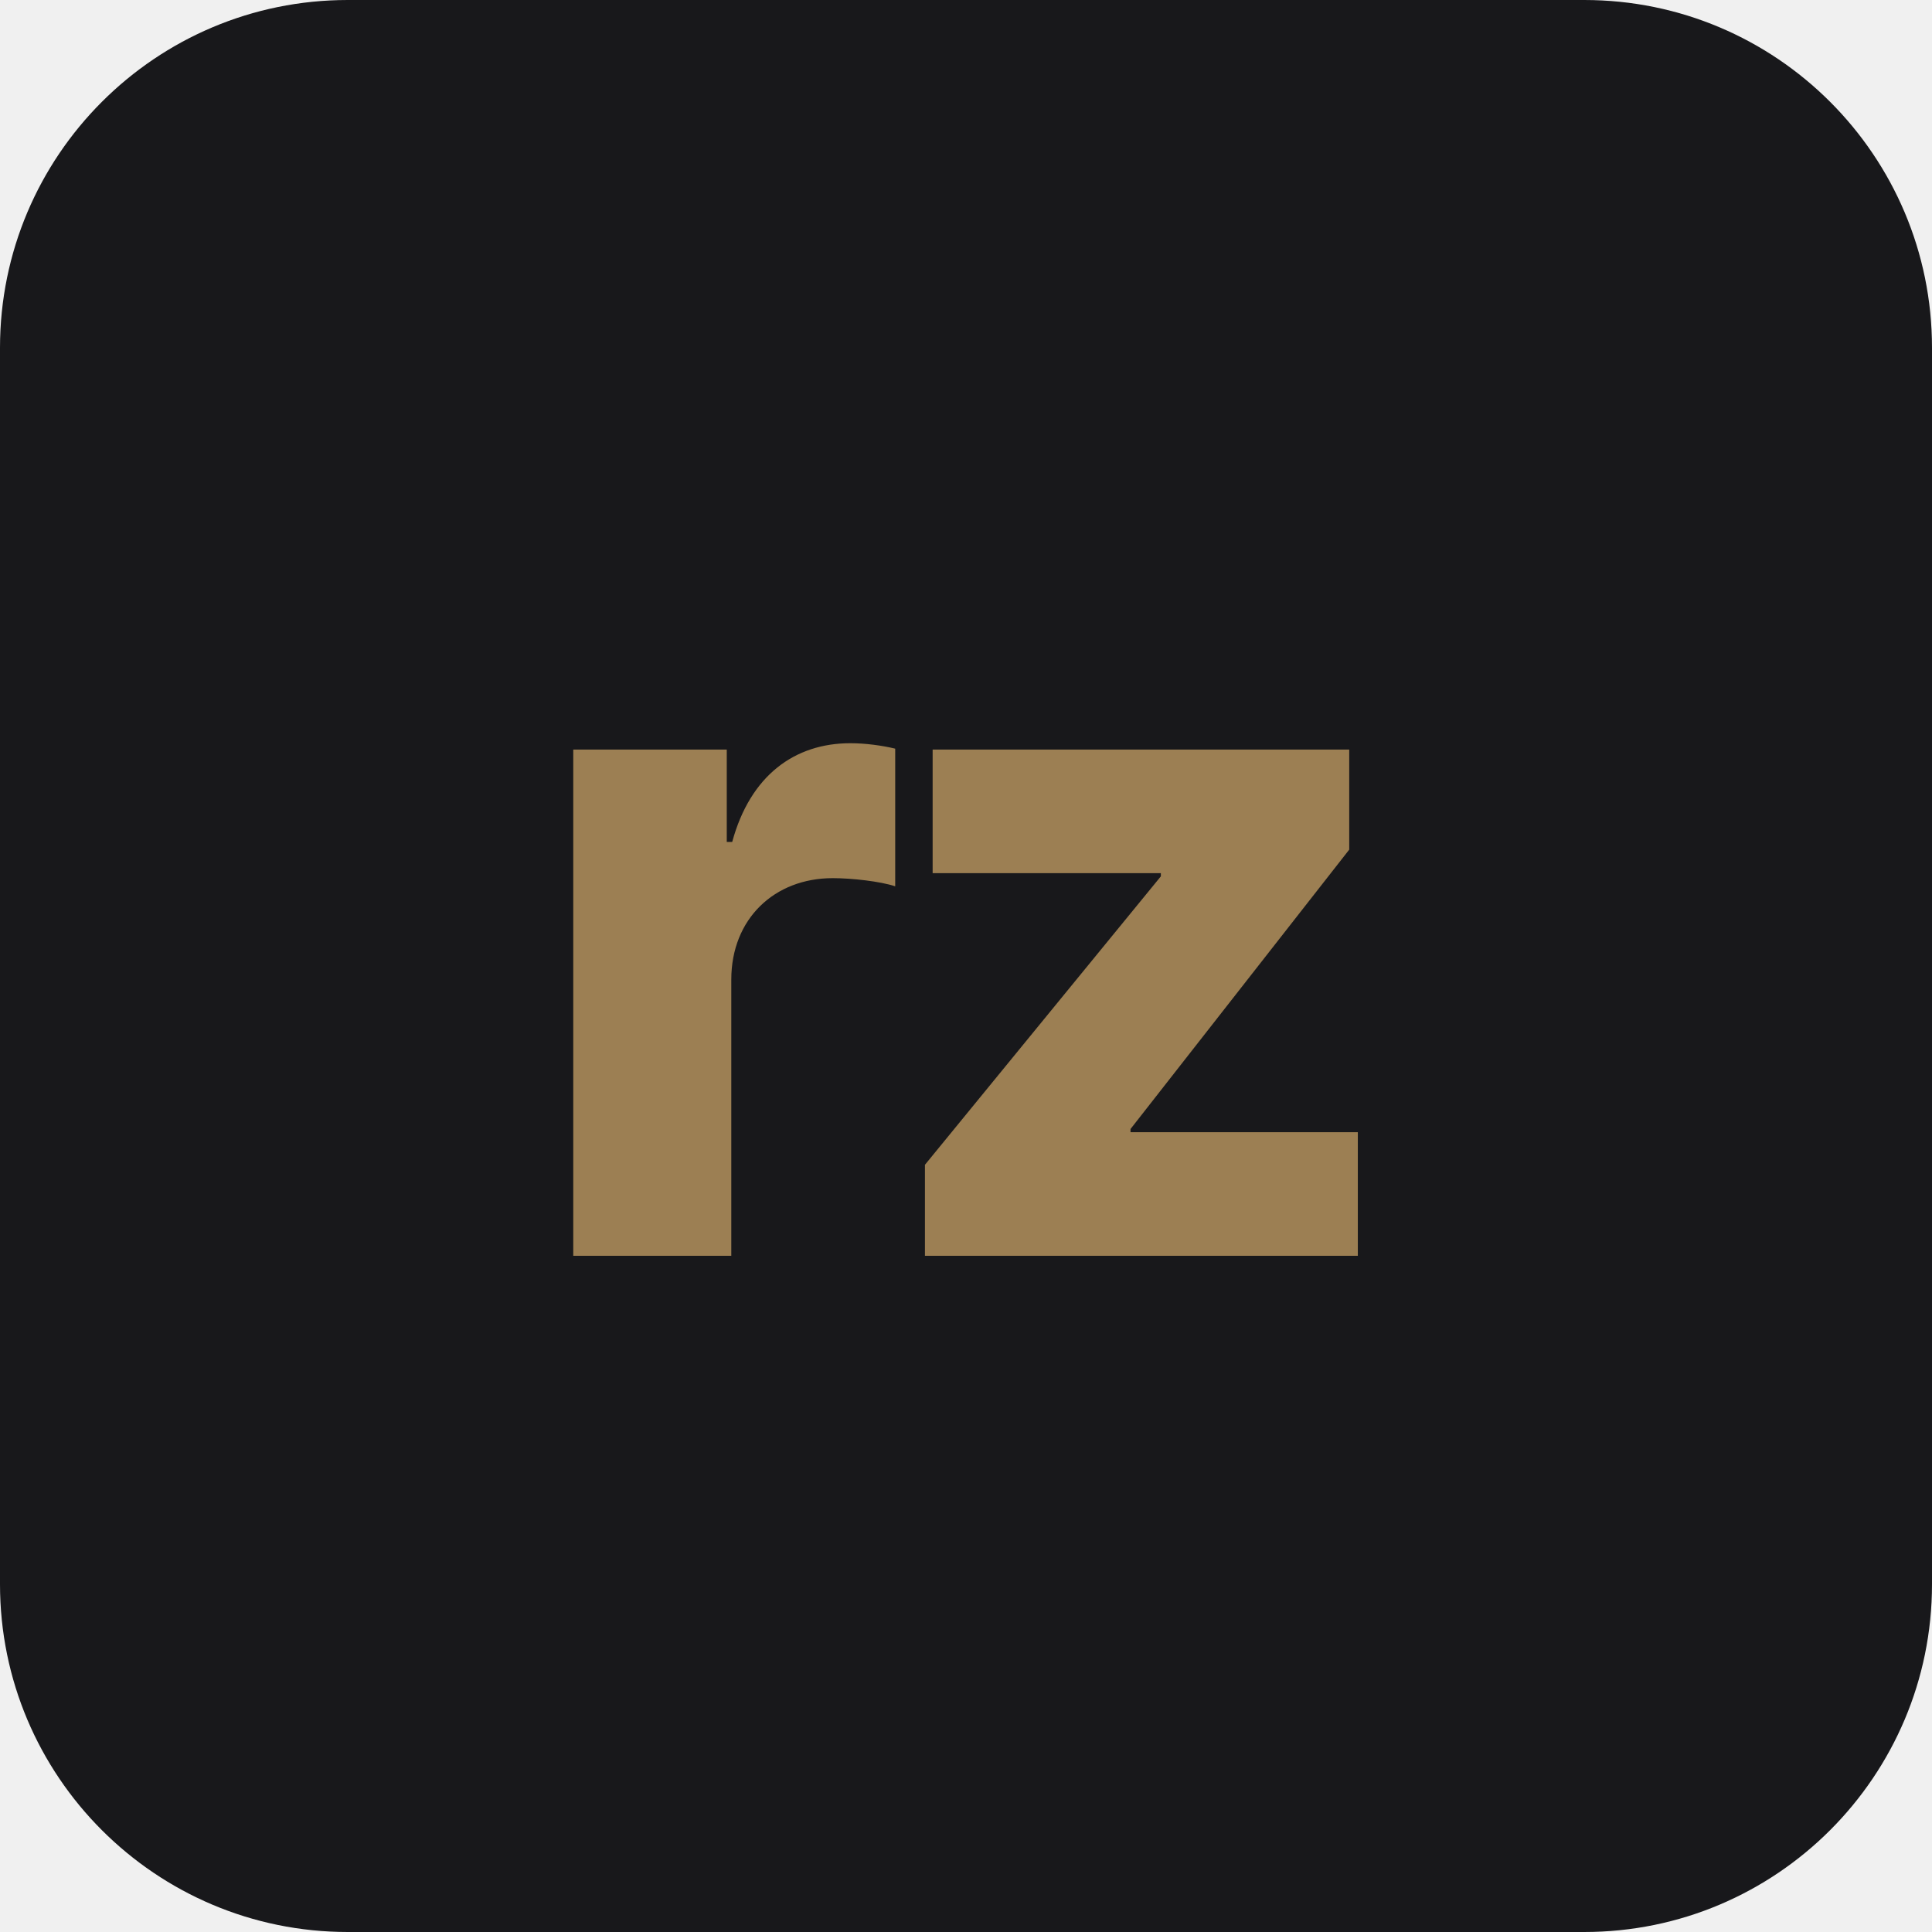
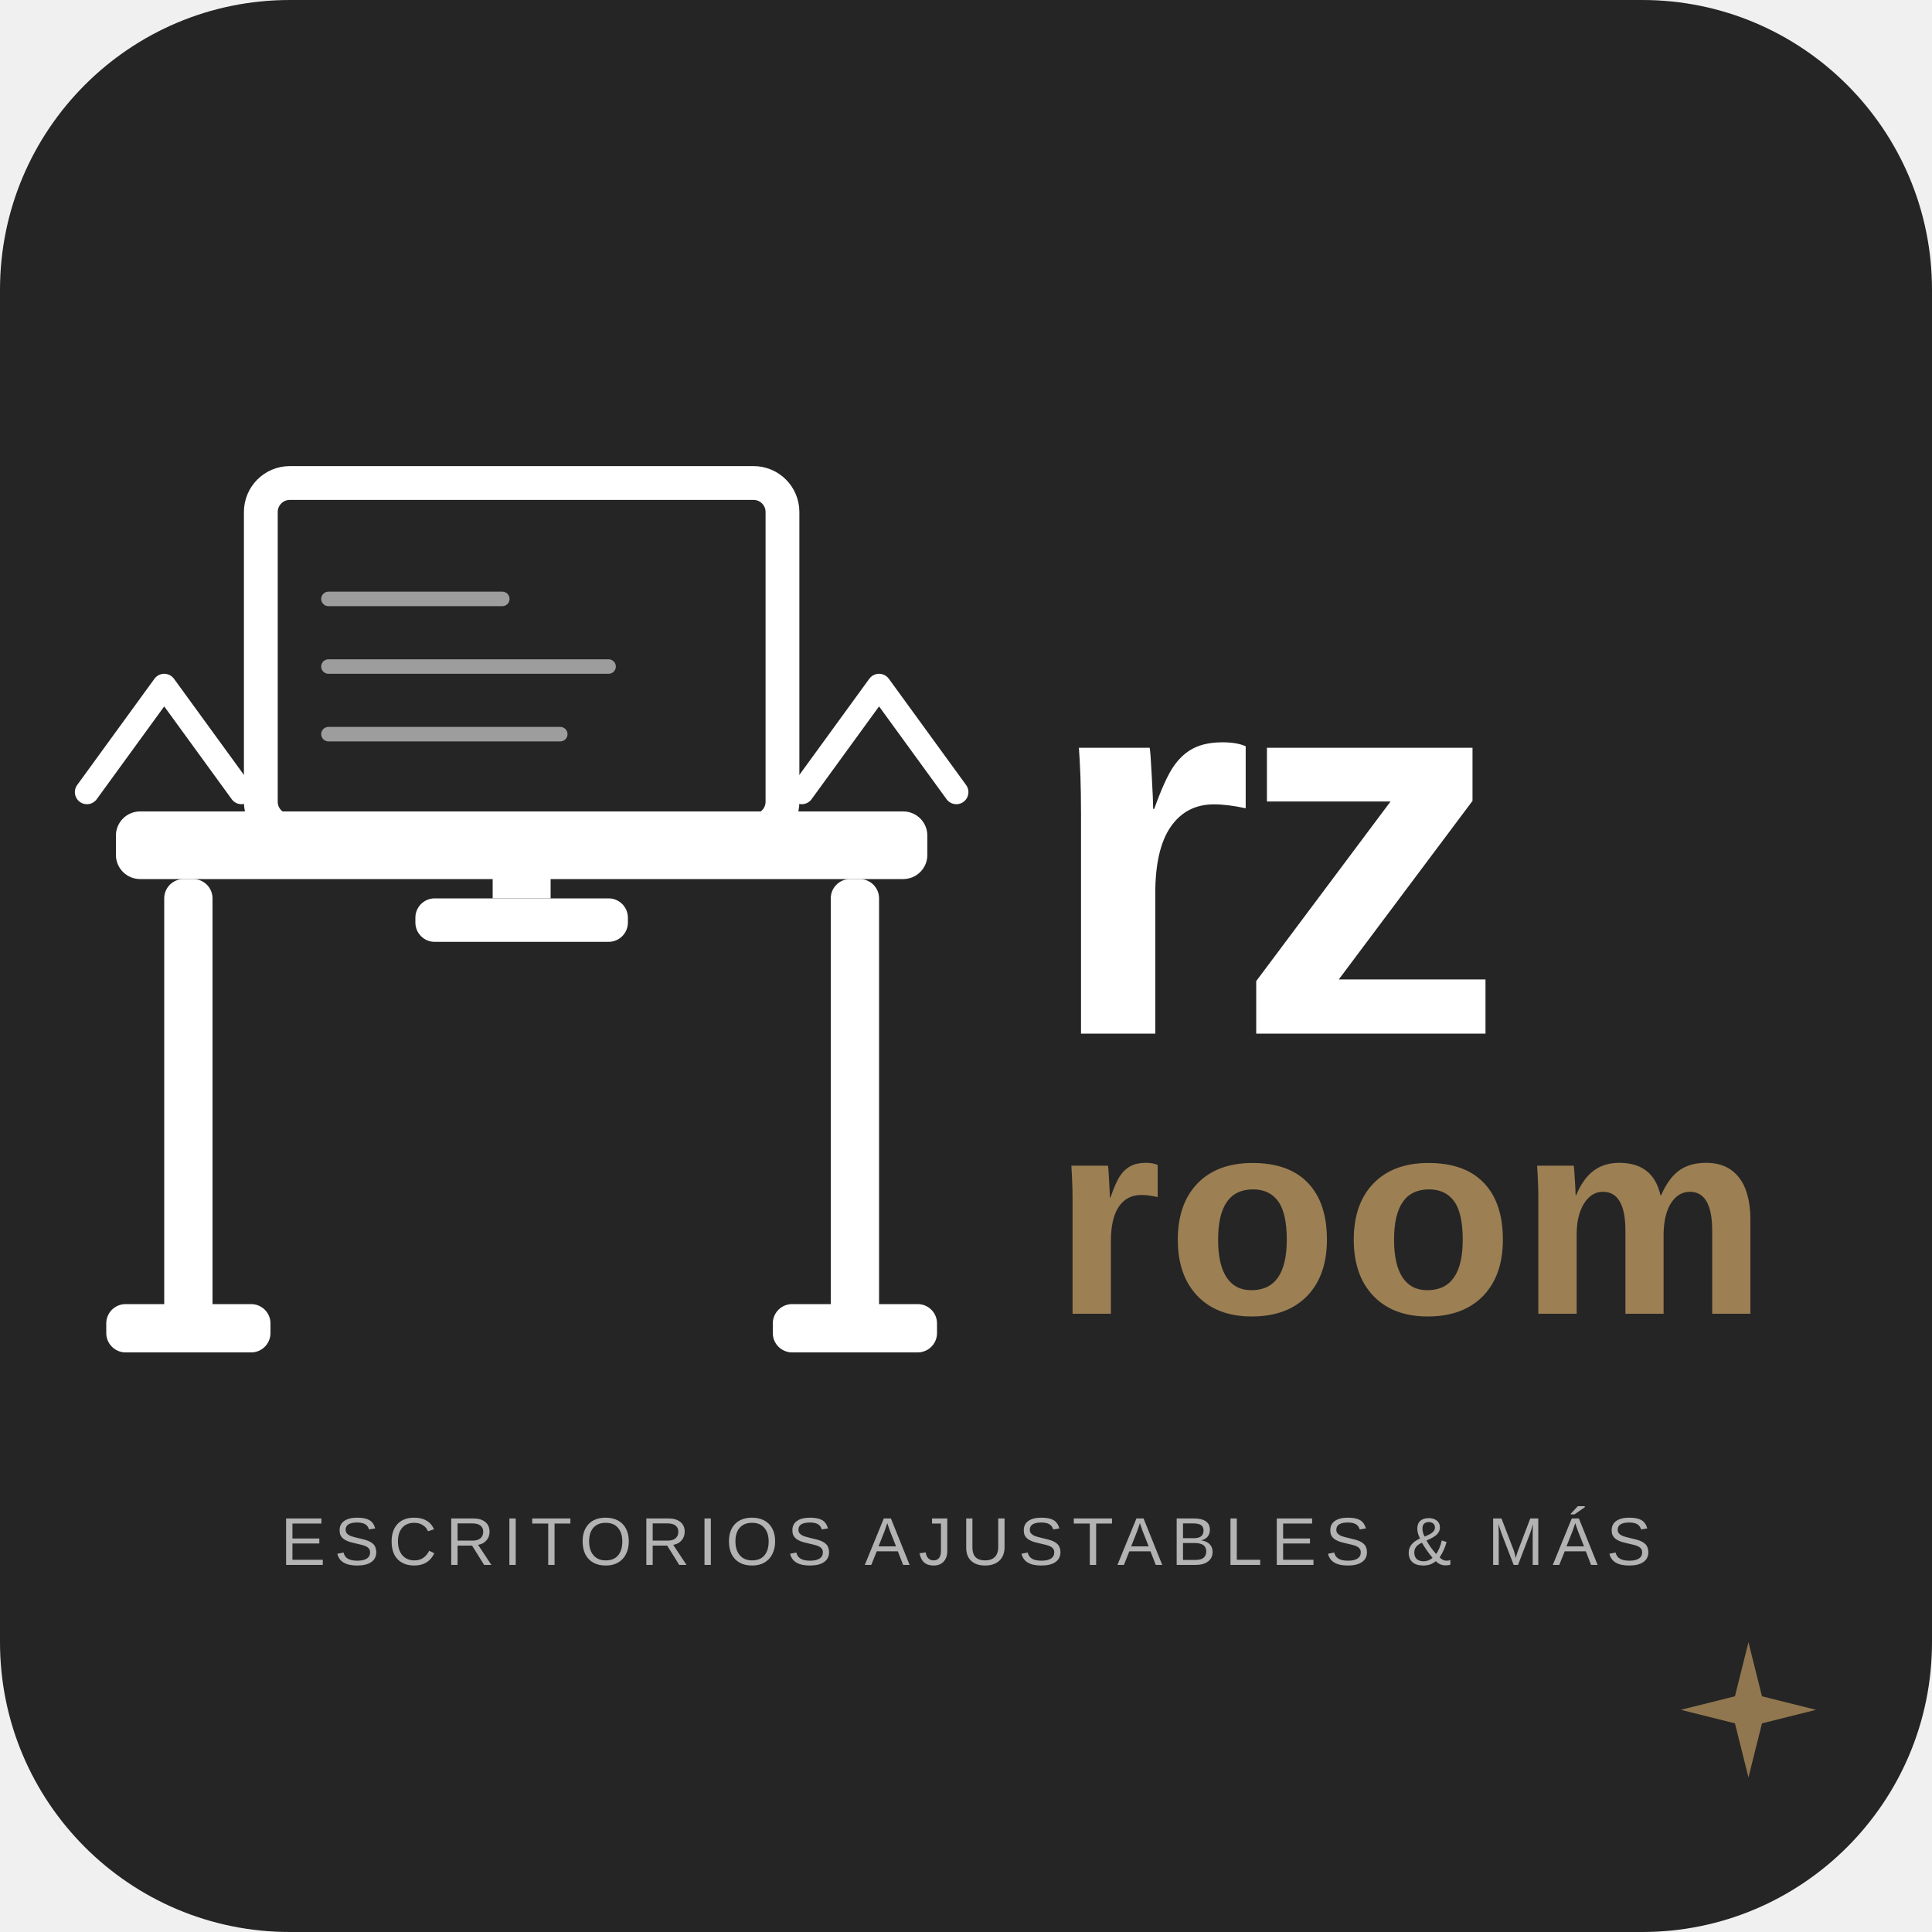
- <svg xmlns="http://www.w3.org/2000/svg" viewBox="0 0 200 200" fill="none">
-   <rect width="200" height="200" rx="36" fill="#18181b" />
-   <text x="100" y="130" font-family="system-ui, -apple-system, 'Segoe UI', sans-serif" font-size="96" font-weight="800" text-anchor="middle" fill="#9c7f53" letter-spacing="-4">rz</text>
+ <svg xmlns="http://www.w3.org/2000/svg" viewBox="0 0 200 200">
+   <rect width="200" height="200" rx="30" fill="#252525" />
+   <rect x="12" y="84" width="84" height="7" rx="2.5" fill="white" />
+   <rect x="17" y="91" width="5" height="48" rx="2" fill="white" />
+   <rect x="86" y="91" width="5" height="48" rx="2" fill="white" />
+   <rect x="11" y="135" width="17" height="5" rx="2" fill="white" />
+   <rect x="80" y="135" width="17" height="5" rx="2" fill="white" />
+   <rect x="27" y="50" width="54" height="36" rx="3" fill="none" stroke="white" stroke-width="3.5" />
+   <rect x="51" y="86" width="6" height="7" fill="white" />
+   <rect x="43" y="93" width="22" height="4.5" rx="2" fill="white" />
+   <line x1="34" y1="62" x2="52" y2="62" stroke="white" stroke-width="1.5" stroke-linecap="round" opacity="0.55" />
+   <line x1="34" y1="69" x2="63" y2="69" stroke="white" stroke-width="1.5" stroke-linecap="round" opacity="0.55" />
+   <line x1="34" y1="76" x2="58" y2="76" stroke="white" stroke-width="1.5" stroke-linecap="round" opacity="0.55" />
+   <polyline points="9,82 17,71 25,82" fill="none" stroke="white" stroke-width="2.5" stroke-linejoin="round" stroke-linecap="round" />
+   <polyline points="83,82 91,71 99,82" fill="none" stroke="white" stroke-width="2.5" stroke-linejoin="round" stroke-linecap="round" />
+   <text x="108" y="107" font-family="system-ui,-apple-system,'Segoe UI',Arial,sans-serif" font-size="56" font-weight="800" fill="white" letter-spacing="-2">rz</text>
+   <text x="109" y="136" font-family="system-ui,-apple-system,'Segoe UI',Arial,sans-serif" font-size="29" font-weight="700" fill="#9c7f53" letter-spacing="0.5">room</text>
+   <text x="100" y="162" font-family="system-ui,-apple-system,'Segoe UI',Arial,sans-serif" font-size="7" font-weight="500" fill="rgba(255,255,255,0.65)" text-anchor="middle" letter-spacing="0.9">ESCRITORIOS AJUSTABLES &amp; MÁS</text>
+   <path d="M181,170 L182.4,175.6 L188,177 L182.4,178.4 L181,184 L179.6,178.4 L174,177 L179.6,175.6 Z" fill="#9c7f53" opacity="0.9" />
</svg>
